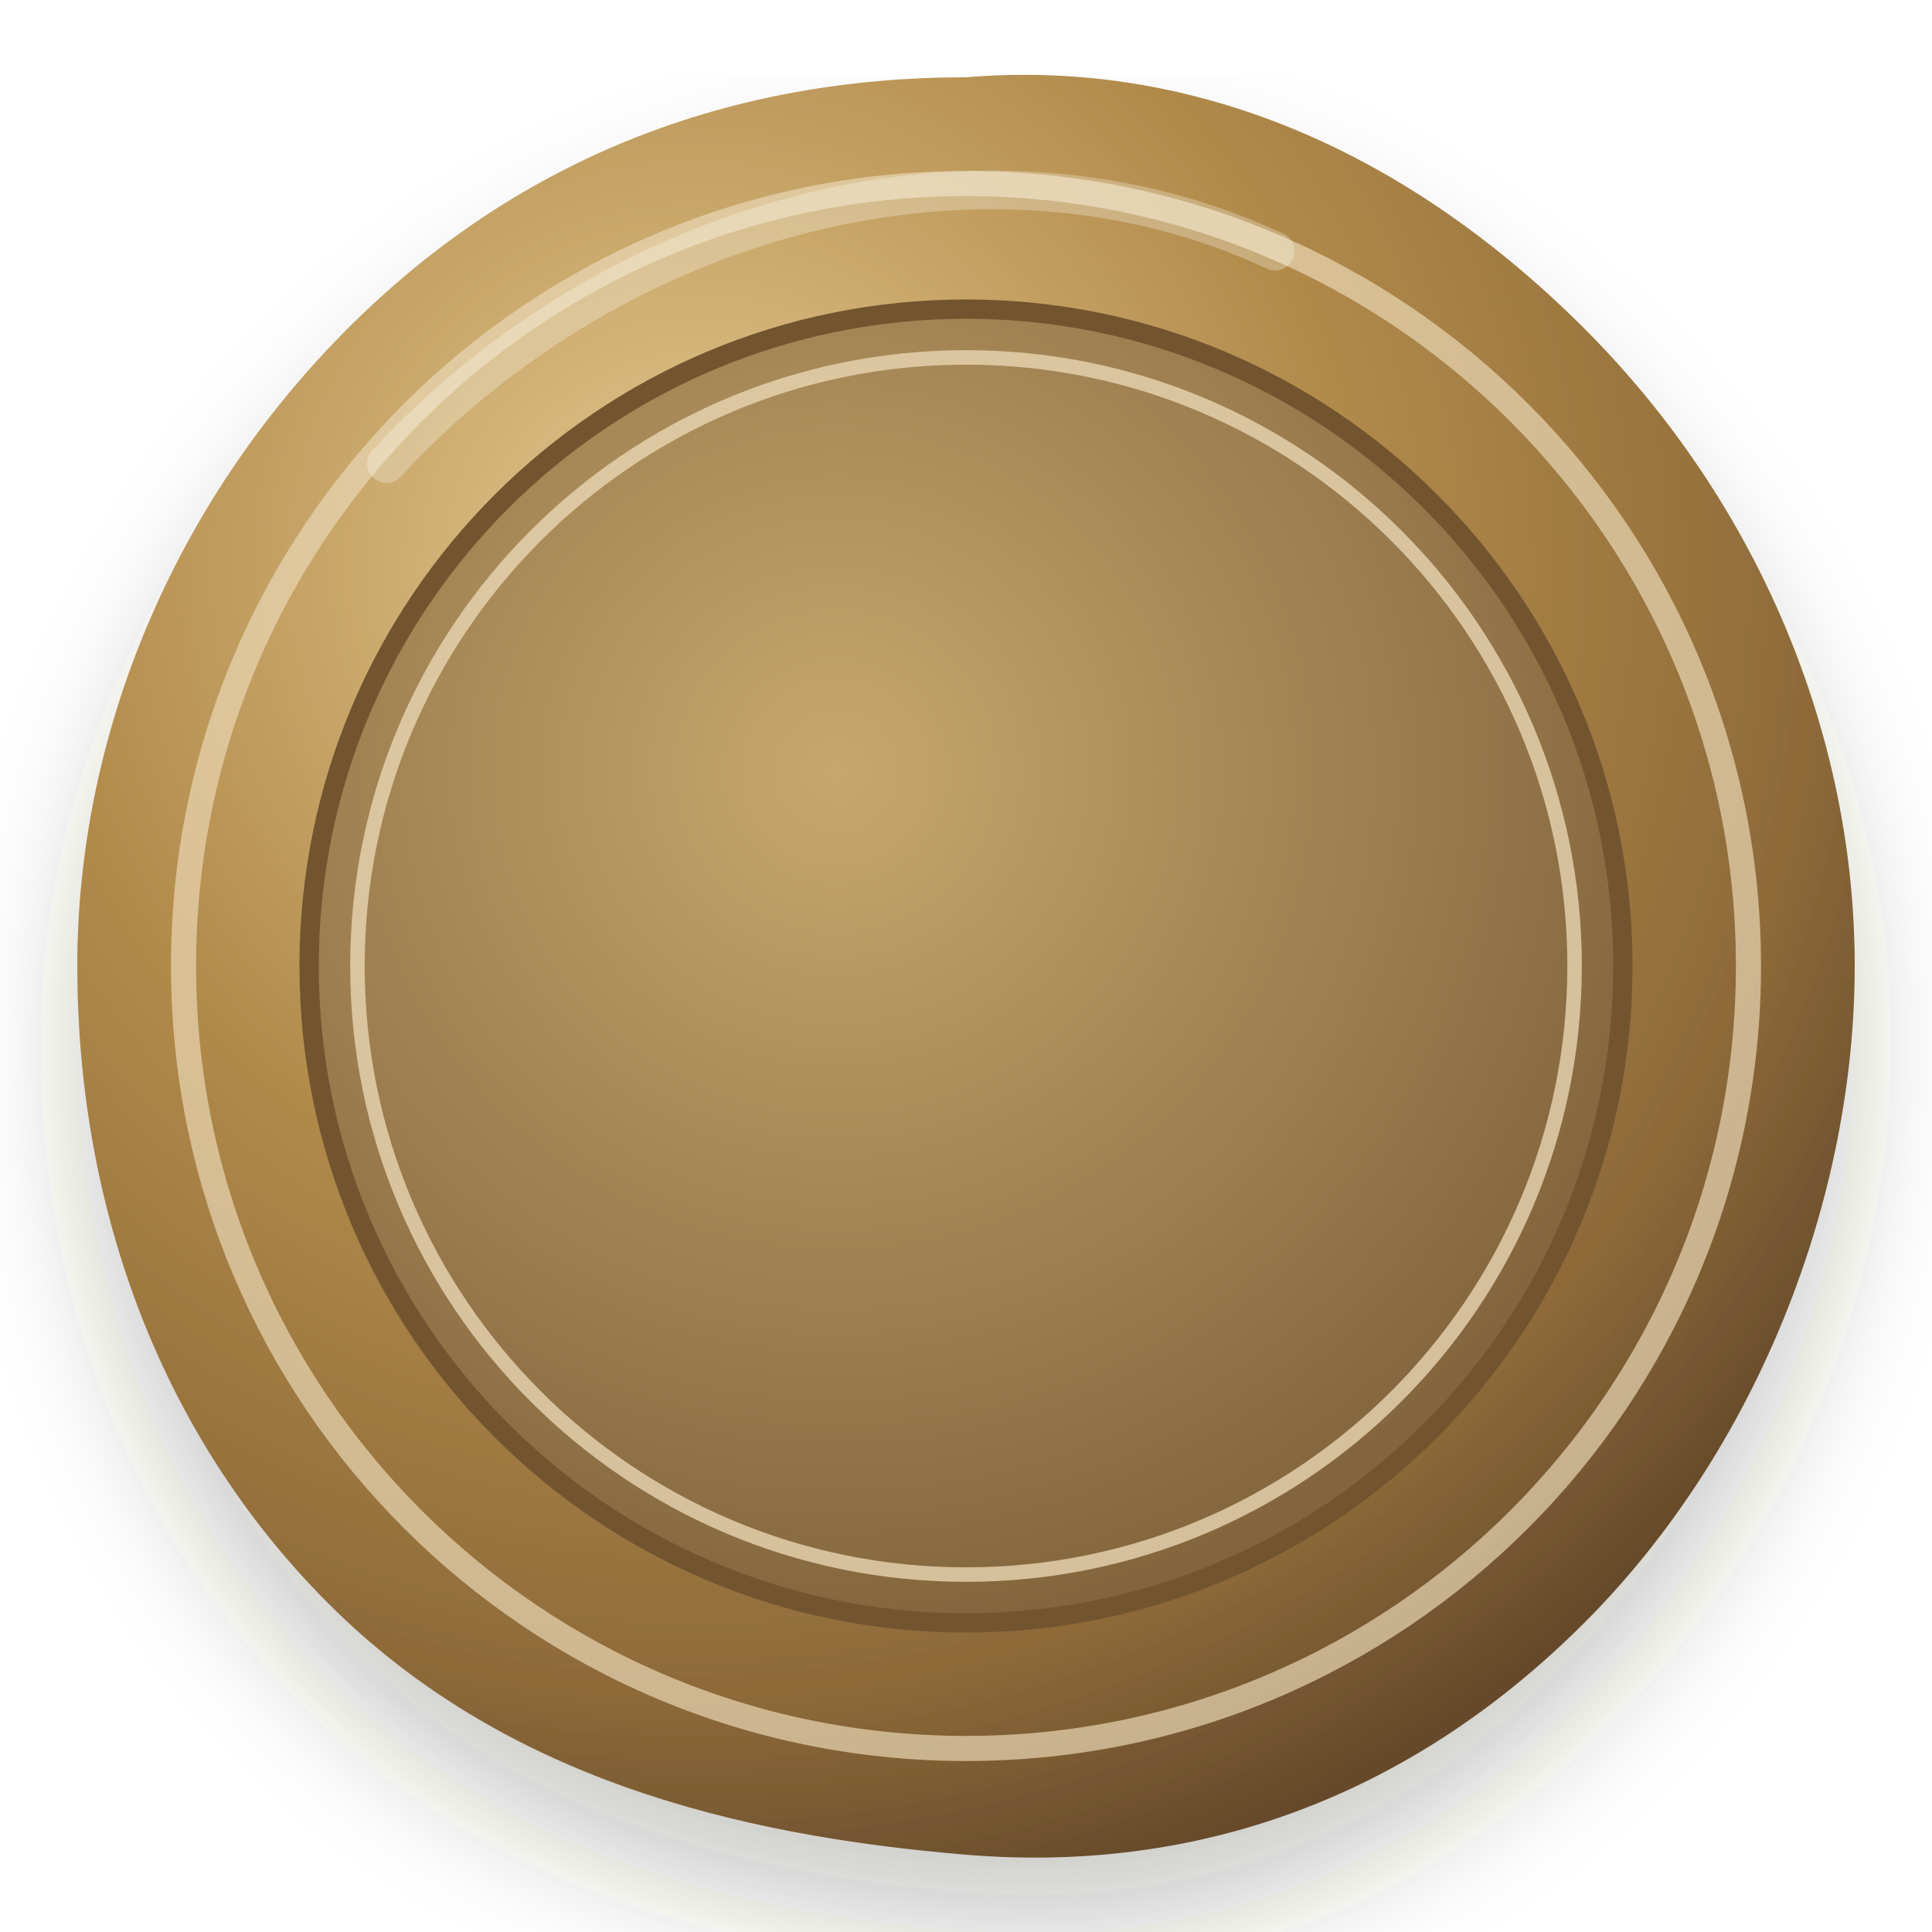
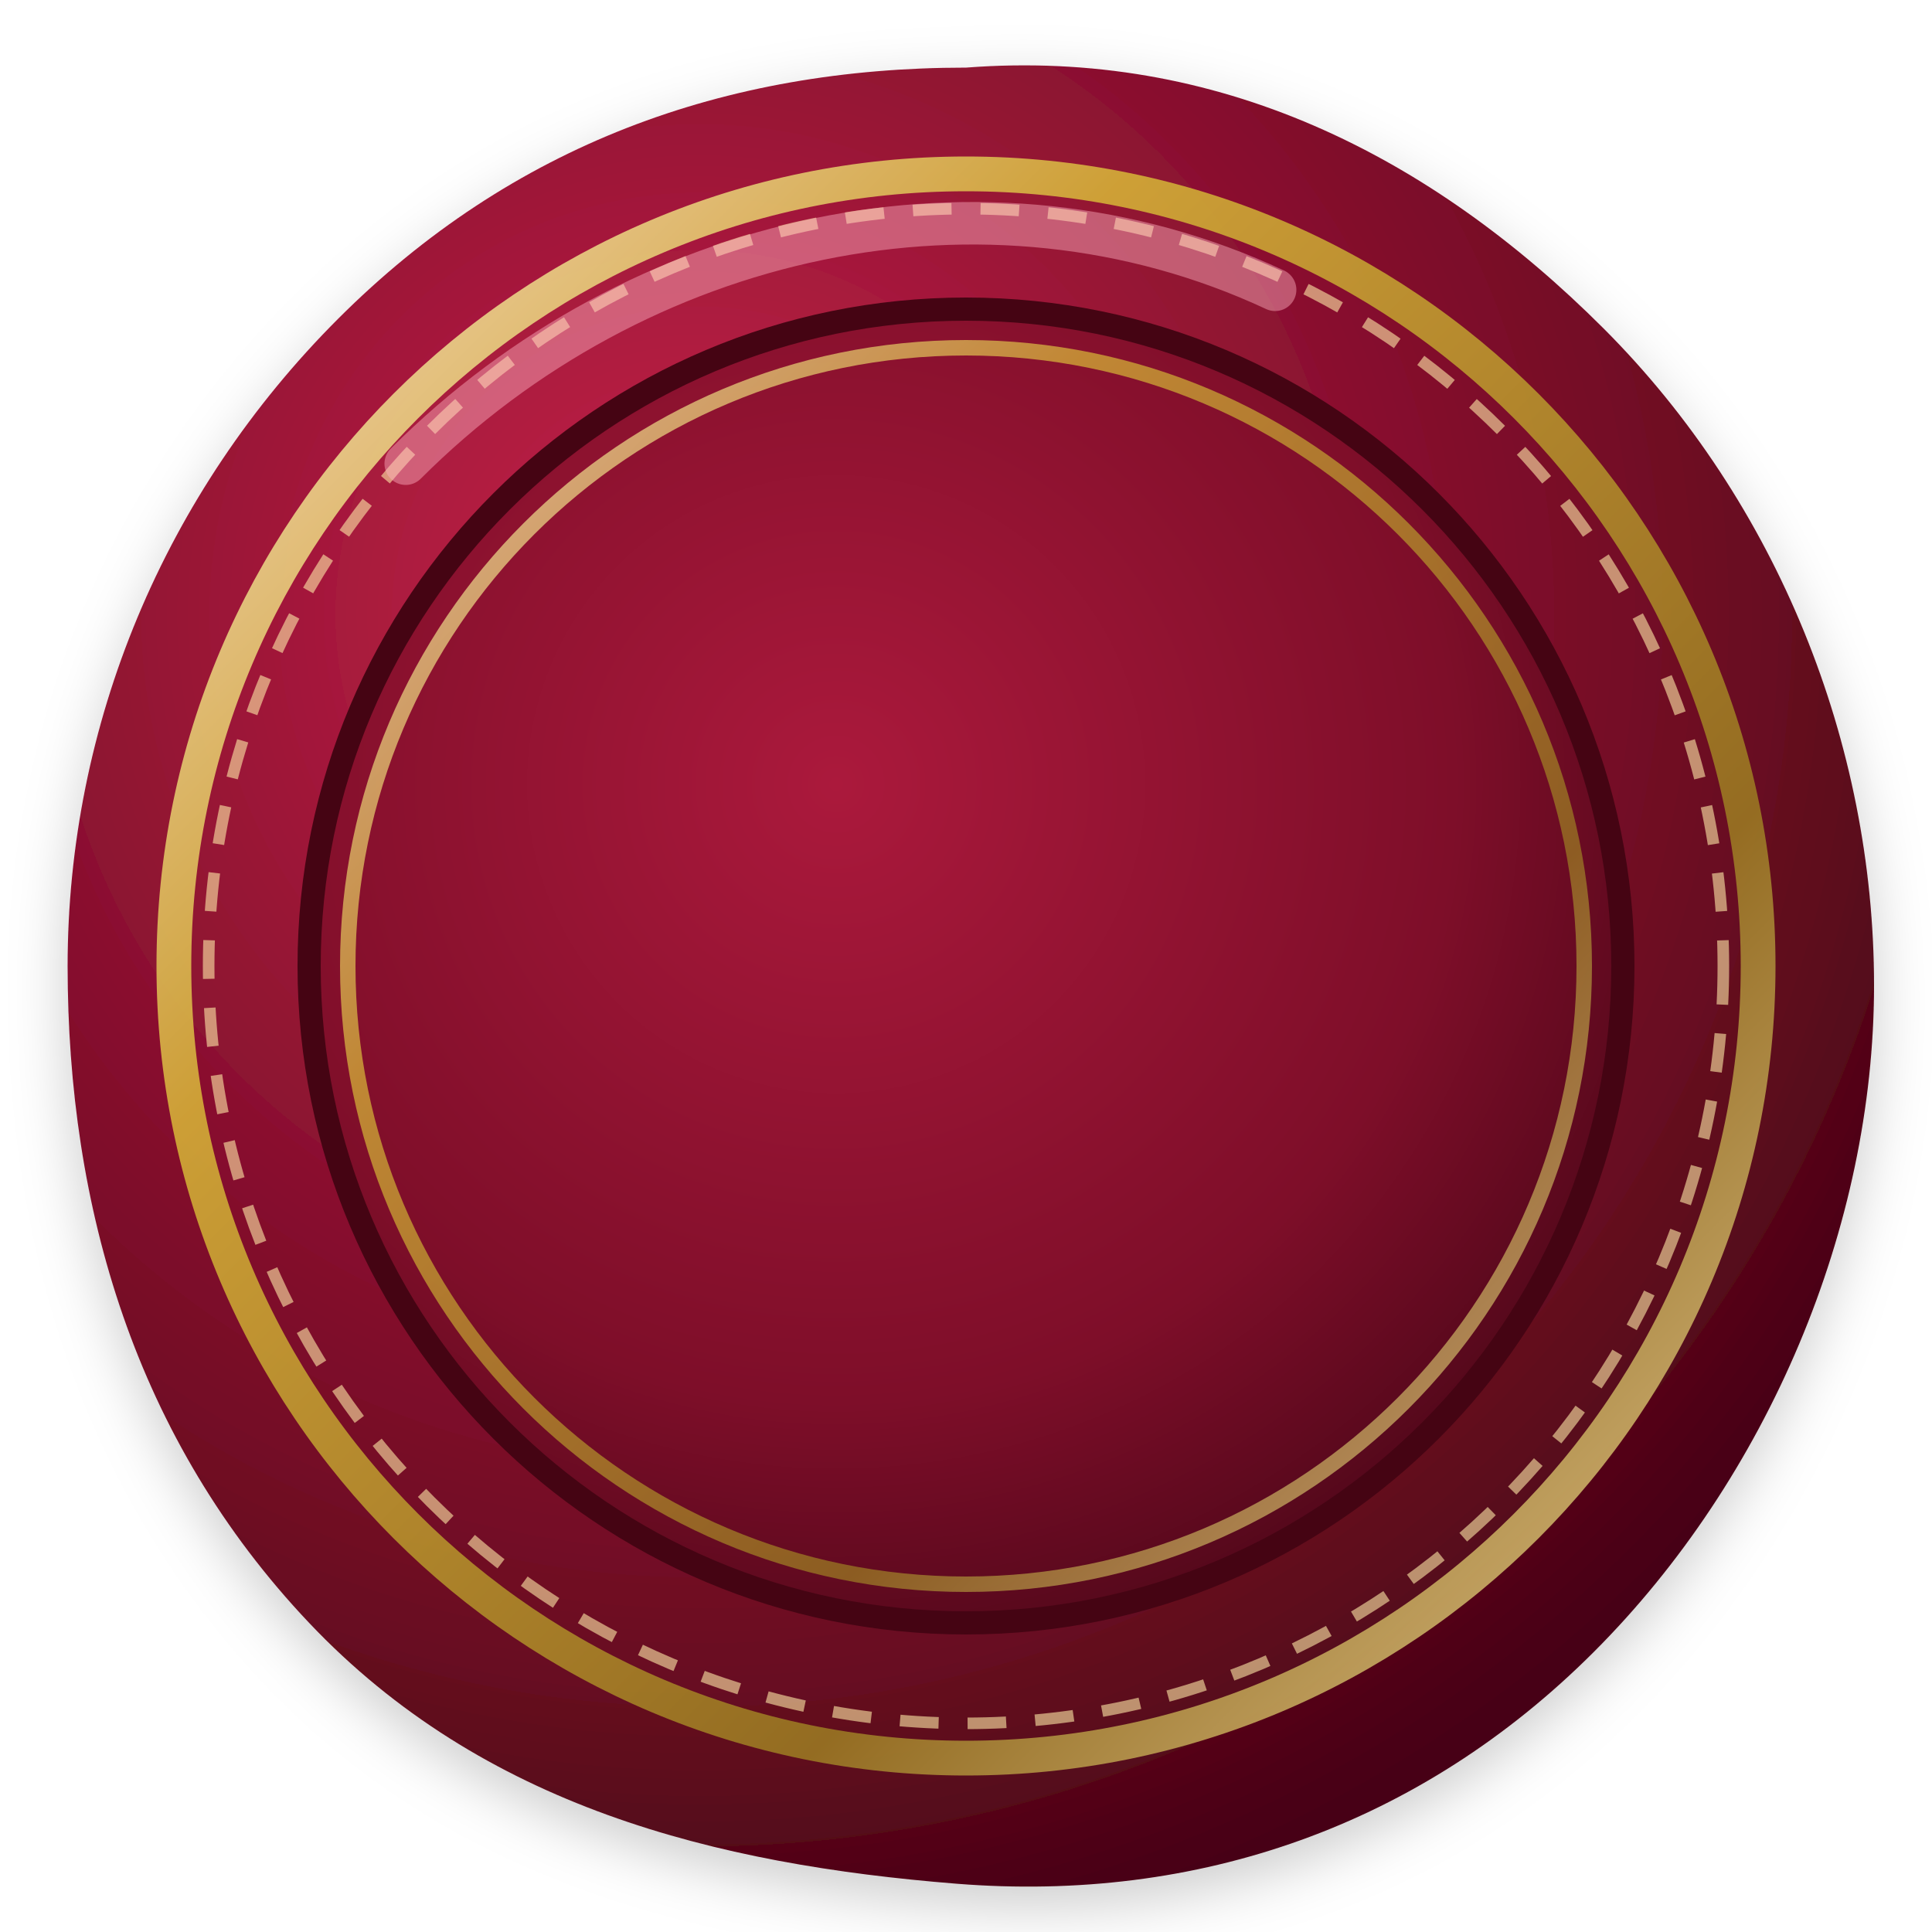
<svg xmlns="http://www.w3.org/2000/svg" viewBox="0 0 100 100">
  <defs>
-     <radialGradient id="wax" cx="35%" cy="28%" r="76%">
-       <stop stop-color="#e4c990" />
-       <stop offset=".48" stop-color="#b18a4a" />
-       <stop offset=".82" stop-color="#8d6a39" />
-       <stop offset="1" stop-color="#654a2a" />
+     <radialGradient id="waxRed" cx="35%" cy="30%" r="75%">
+       <stop offset="0%" stop-color="#c9254c" />
+       <stop offset="42%" stop-color="#931333" />
+       <stop offset="78%" stop-color="#690a21" />
+       <stop offset="100%" stop-color="#460414" />
    </radialGradient>
-     <radialGradient id="recess" cx="40%" cy="35%" r="70%">
-       <stop stop-color="#c6a86e" />
-       <stop offset="1" stop-color="#80623b" />
+     <radialGradient id="recessRed" cx="40%" cy="36%" r="68%">
+       <stop offset="0%" stop-color="#ab193c" />
+       <stop offset="70%" stop-color="#7e0e29" />
+       <stop offset="100%" stop-color="#54081b" />
    </radialGradient>
-     <filter id="shade" x="-20%" y="-15%" width="140%" height="150%">
-       <feDropShadow dx="0" dy="4" stdDeviation="3" flood-color="#34322d" flood-opacity=".24" />
+     <linearGradient id="goldRim" x1="0%" y1="0%" x2="100%" y2="100%">
+       <stop offset="0%" stop-color="#fff5d0" />
+       <stop offset="30%" stop-color="#d4af37" />
+       <stop offset="70%" stop-color="#997722" />
+       <stop offset="100%" stop-color="#f5e0a0" />
+     </linearGradient>
+     <filter id="waxShadow" x="-25%" y="-20%" width="150%" height="155%">
+       <feDropShadow dx="0" dy="5" stdDeviation="4" flood-color="#36030e" flood-opacity=".38" />
+       <feDropShadow dx="0" dy="1" stdDeviation="1.5" flood-color="#000000" flood-opacity=".2" />
    </filter>
  </defs>
-   <path d="M50 4c12-1 23 4 32 13s14 21 14 33  -5 25-14 34-20 13-32 12-24-4-33-13S4 62 4 50 9 26 18 17 38 4 50 4Z" fill="url(#wax)" filter="url(#shade)" />
-   <circle cx="50" cy="50" r="40.5" fill="none" stroke="#ead8b4" stroke-opacity=".7" stroke-width="1.3" />
-   <circle cx="50" cy="50" r="34" fill="url(#recess)" stroke="#72542f" stroke-width="1" />
-   <circle cx="50" cy="50" r="31.5" fill="none" stroke="#e8d5b1" stroke-opacity=".8" stroke-width=".75" />
-   <path d="M20 24c12-13 31-18 46-11" fill="none" stroke="#fffdf9" stroke-opacity=".28" stroke-width="2" stroke-linecap="round" />
+   <path d="M50 3.5 c13 -1 24 4.5 33 13.5 s14 21.5 14 34 -5.5 25.5 -14.5 34.5 -20.5 13 -33 12 -24.5 -4 -33.5 -13.5 S3.5 62.5 3.5 50 8.5 25.5 17.5 16.5 37.5 3.5 50 3.5 Z" fill="url(#waxRed)" filter="url(#waxShadow)" />
+   <circle cx="50" cy="50" r="41" fill="none" stroke="url(#goldRim)" stroke-width="1.8" stroke-opacity=".9" />
+   <circle cx="50" cy="50" r="39.2" fill="none" stroke="#ffeaa7" stroke-width="0.6" stroke-opacity=".6" stroke-dasharray="2 1.5" />
+   <circle cx="50" cy="50" r="34" fill="url(#recessRed)" stroke="#450413" stroke-width="1.2" />
+   <circle cx="50" cy="50" r="32" fill="none" stroke="url(#goldRim)" stroke-width="0.8" stroke-opacity=".75" />
+   <path d="M21 24 c12 -12 30 -16 45 -9" fill="none" stroke="#ffb3c1" stroke-opacity=".45" stroke-width="2.2" stroke-linecap="round" />
</svg>
